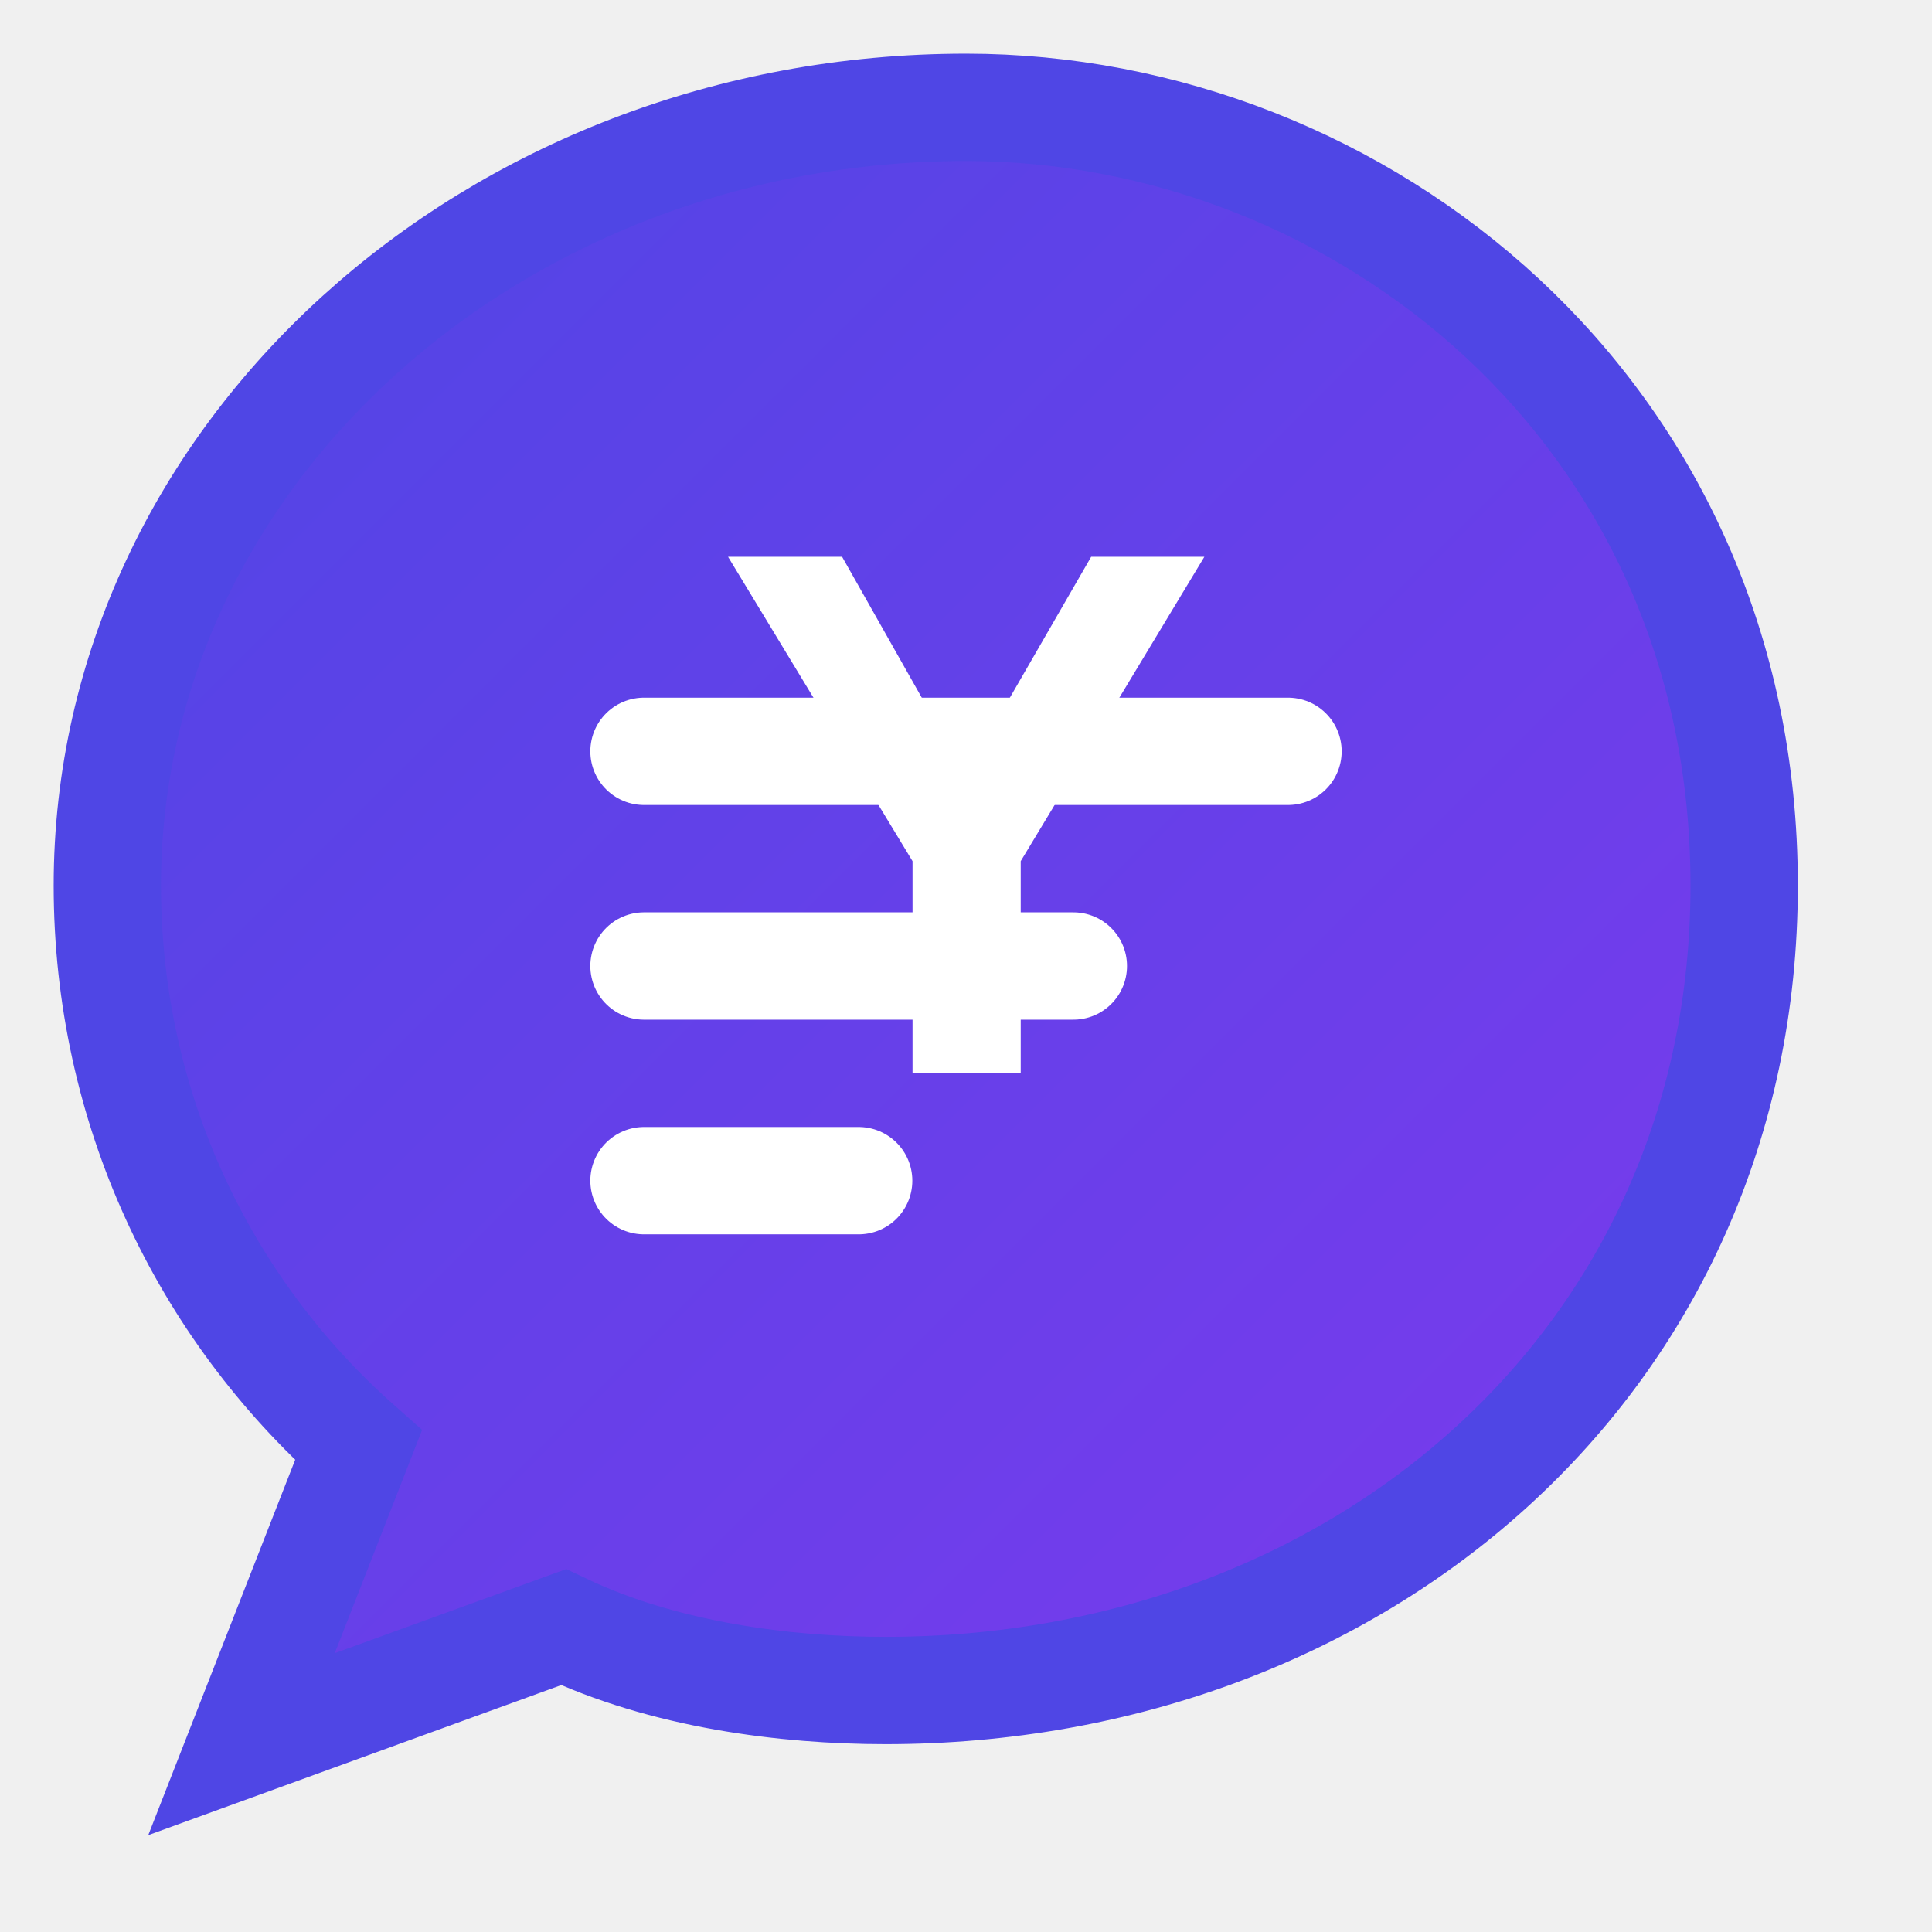
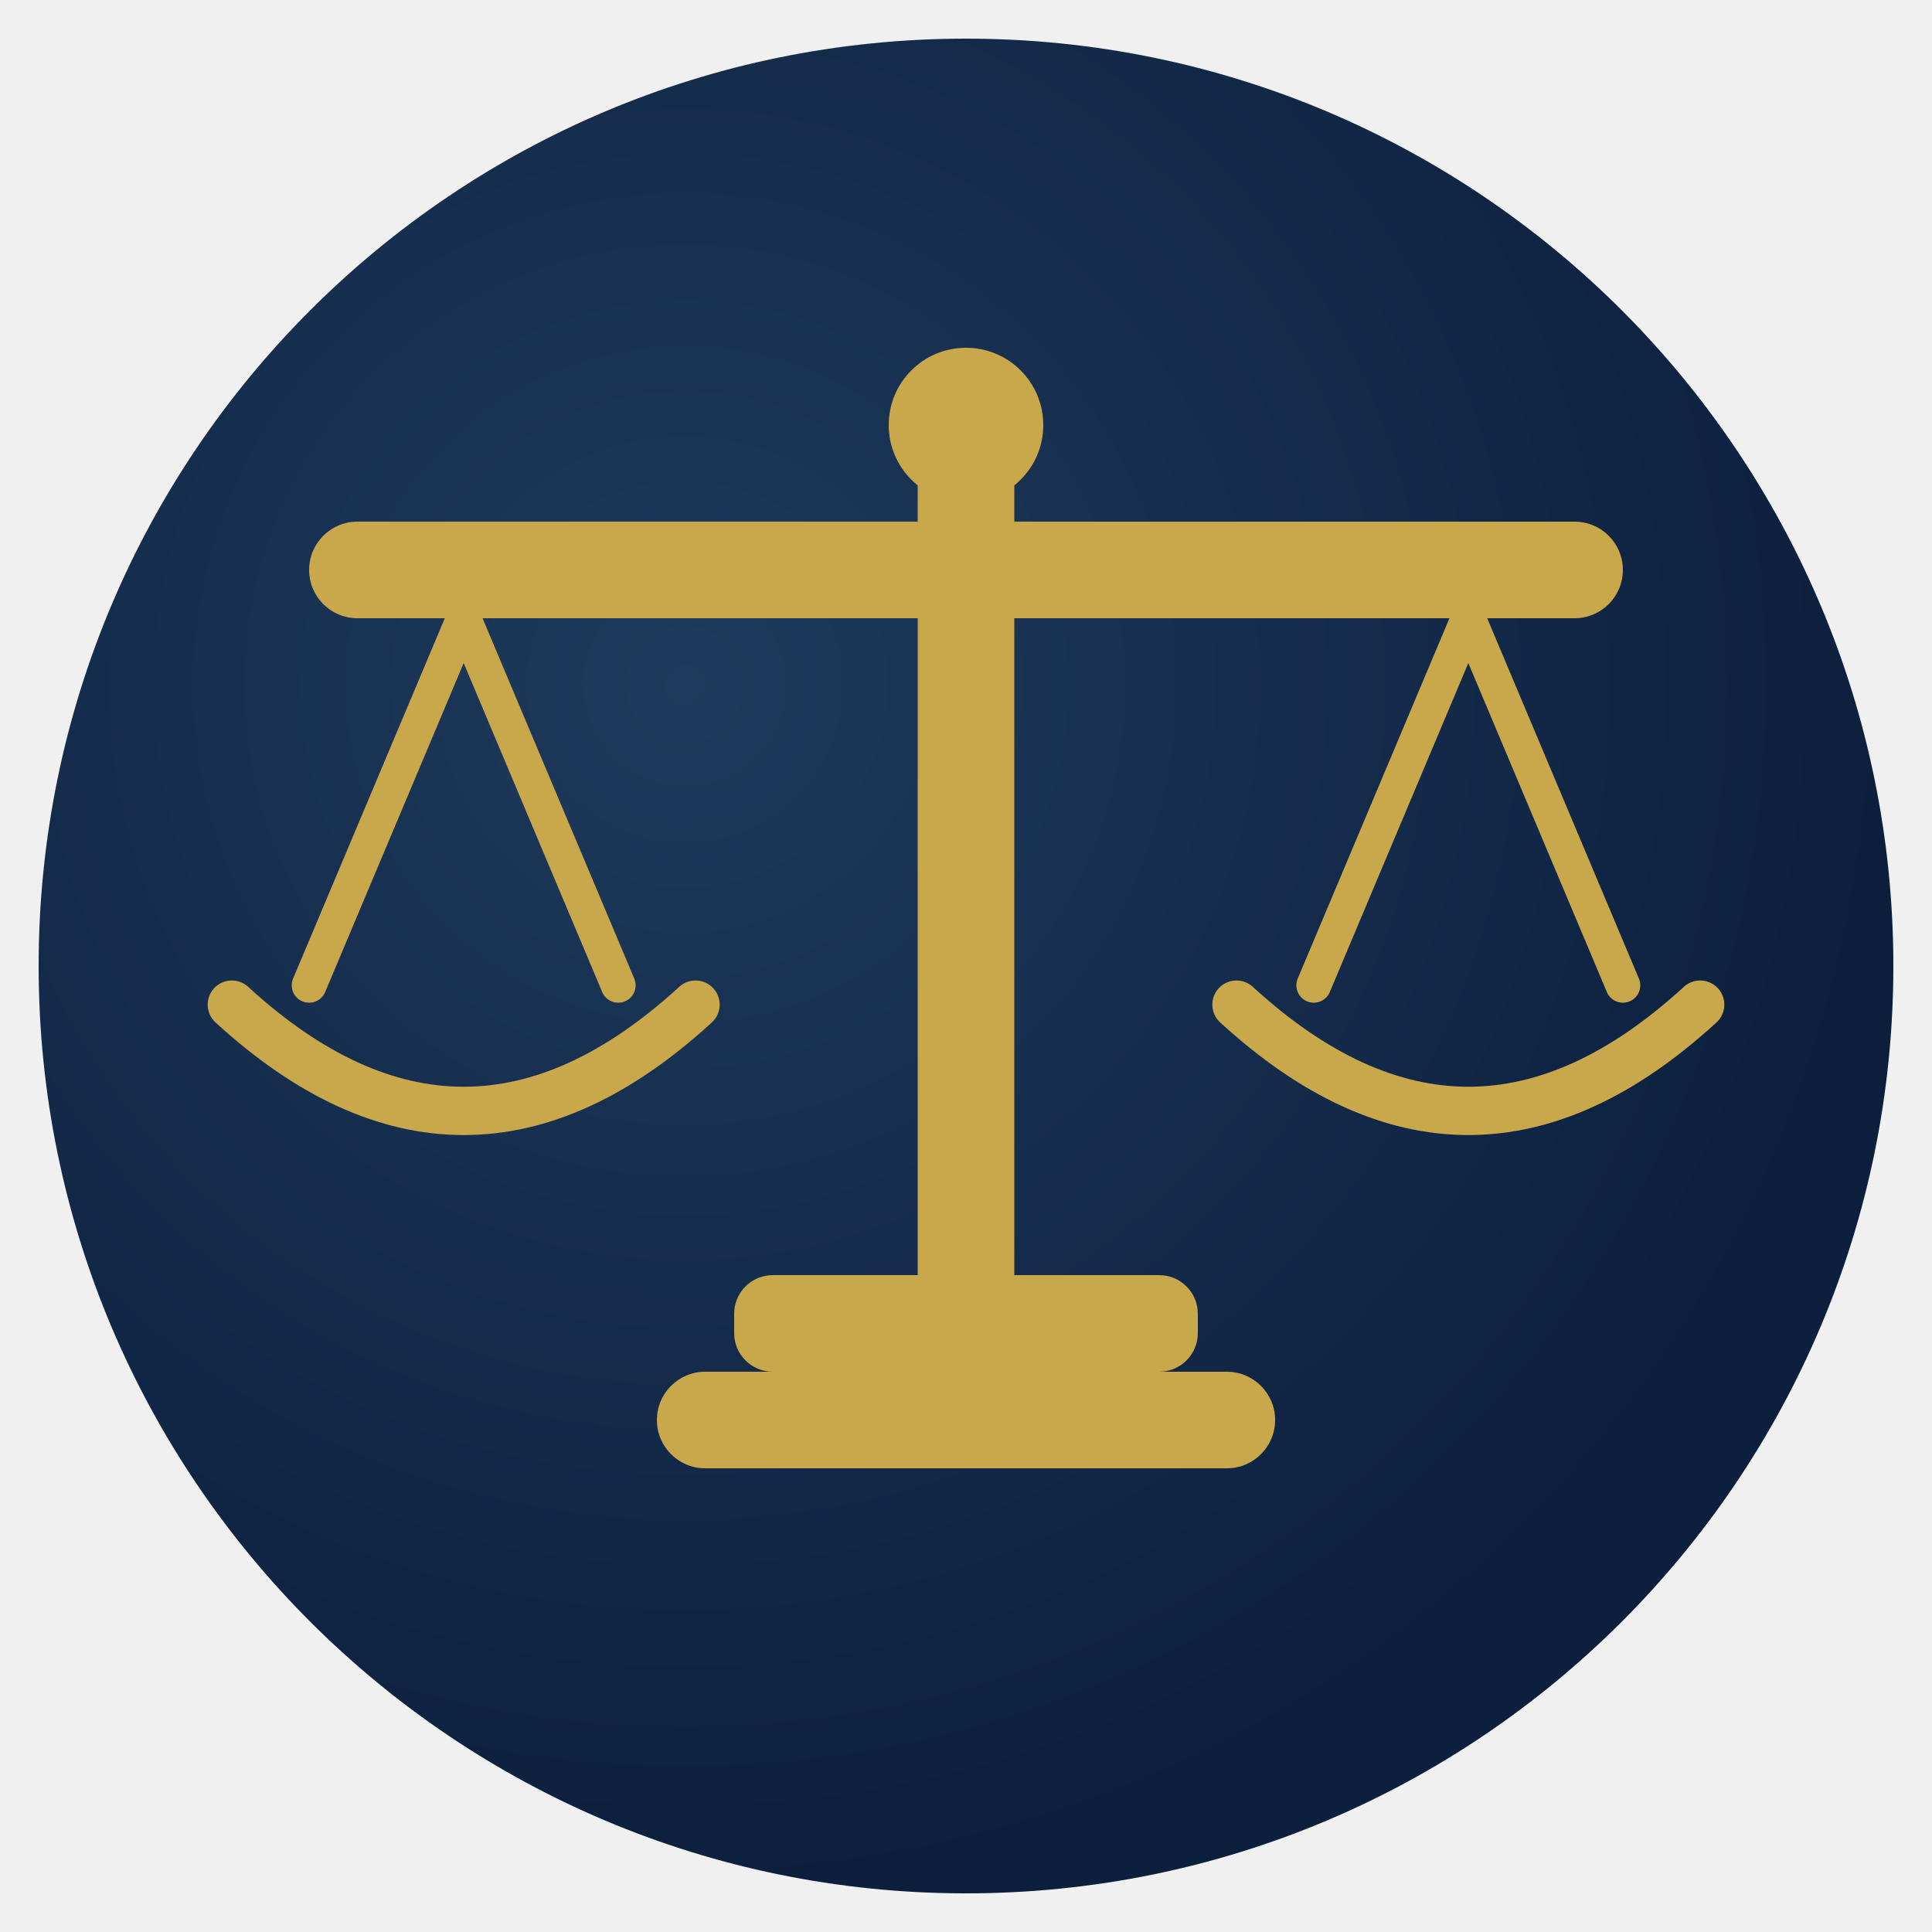
- <svg xmlns="http://www.w3.org/2000/svg" width="36" height="36" viewBox="0 0 36 36" fill="none">
-   <path d="M18 2C9.16 2 2 8.51 2 16.5C2 20.64 3.79 24.37 6.68 26.93L4.5 32.5L10.5 30.32C12.37 31.21 14.63 31.5 16.5 31.5C25.34 31.5 32.5 25.34 32.5 16.5C32.5 7.66 25.34 2 18 2Z" fill="url(#gradient)" stroke="#4F46E5" stroke-width="2" />
-   <path d="M12 14H24M12 18H20M12 22H16" stroke="white" stroke-width="2" stroke-linecap="round" />
-   <text x="18" y="20" text-anchor="middle" fill="white" font-family="Arial, sans-serif" font-size="14" font-weight="bold">Y</text>
+ <svg xmlns="http://www.w3.org/2000/svg" width="40" height="40" viewBox="0 0 100 100" fill="none">
  <defs>
-     <linearGradient id="gradient" x1="0%" y1="0%" x2="100%" y2="100%">
-       <stop offset="0%" style="stop-color:#4F46E5;stop-opacity:1" />
-       <stop offset="100%" style="stop-color:#7C3AED;stop-opacity:1" />
-     </linearGradient>
+     <radialGradient id="bgGrad" cx="35%" cy="35%" r="65%">
+       <stop offset="0%" stop-color="#1e3a5c" />
+       <stop offset="100%" stop-color="#0c1f3d" />
+     </radialGradient>
  </defs>
+   <circle cx="50" cy="50" r="48" fill="url(#bgGrad)" />
+   <rect x="47.5" y="22" width="5" height="49" fill="#c9a84c" rx="2.5" />
+   <rect x="34" y="71" width="32" height="5" fill="#c9a84c" rx="2.5" />
+   <rect x="38" y="66" width="24" height="5" fill="#c9a84c" rx="2" />
+   <rect x="16" y="27" width="68" height="5" fill="#c9a84c" rx="2.5" />
+   <line x1="24" y1="32" x2="16" y2="51" stroke="#c9a84c" stroke-width="1.8" stroke-linecap="round" />
+   <line x1="24" y1="32" x2="32" y2="51" stroke="#c9a84c" stroke-width="1.8" stroke-linecap="round" />
+   <line x1="76" y1="32" x2="68" y2="51" stroke="#c9a84c" stroke-width="1.8" stroke-linecap="round" />
+   <line x1="76" y1="32" x2="84" y2="51" stroke="#c9a84c" stroke-width="1.8" stroke-linecap="round" />
+   <path d="M12 52 Q24 63 36 52" stroke="#c9a84c" stroke-width="2.5" fill="none" stroke-linecap="round" />
+   <path d="M64 52 Q76 63 88 52" stroke="#c9a84c" stroke-width="2.5" fill="none" stroke-linecap="round" />
+   <circle cx="50" cy="22" r="4" fill="#c9a84c" />
</svg>
